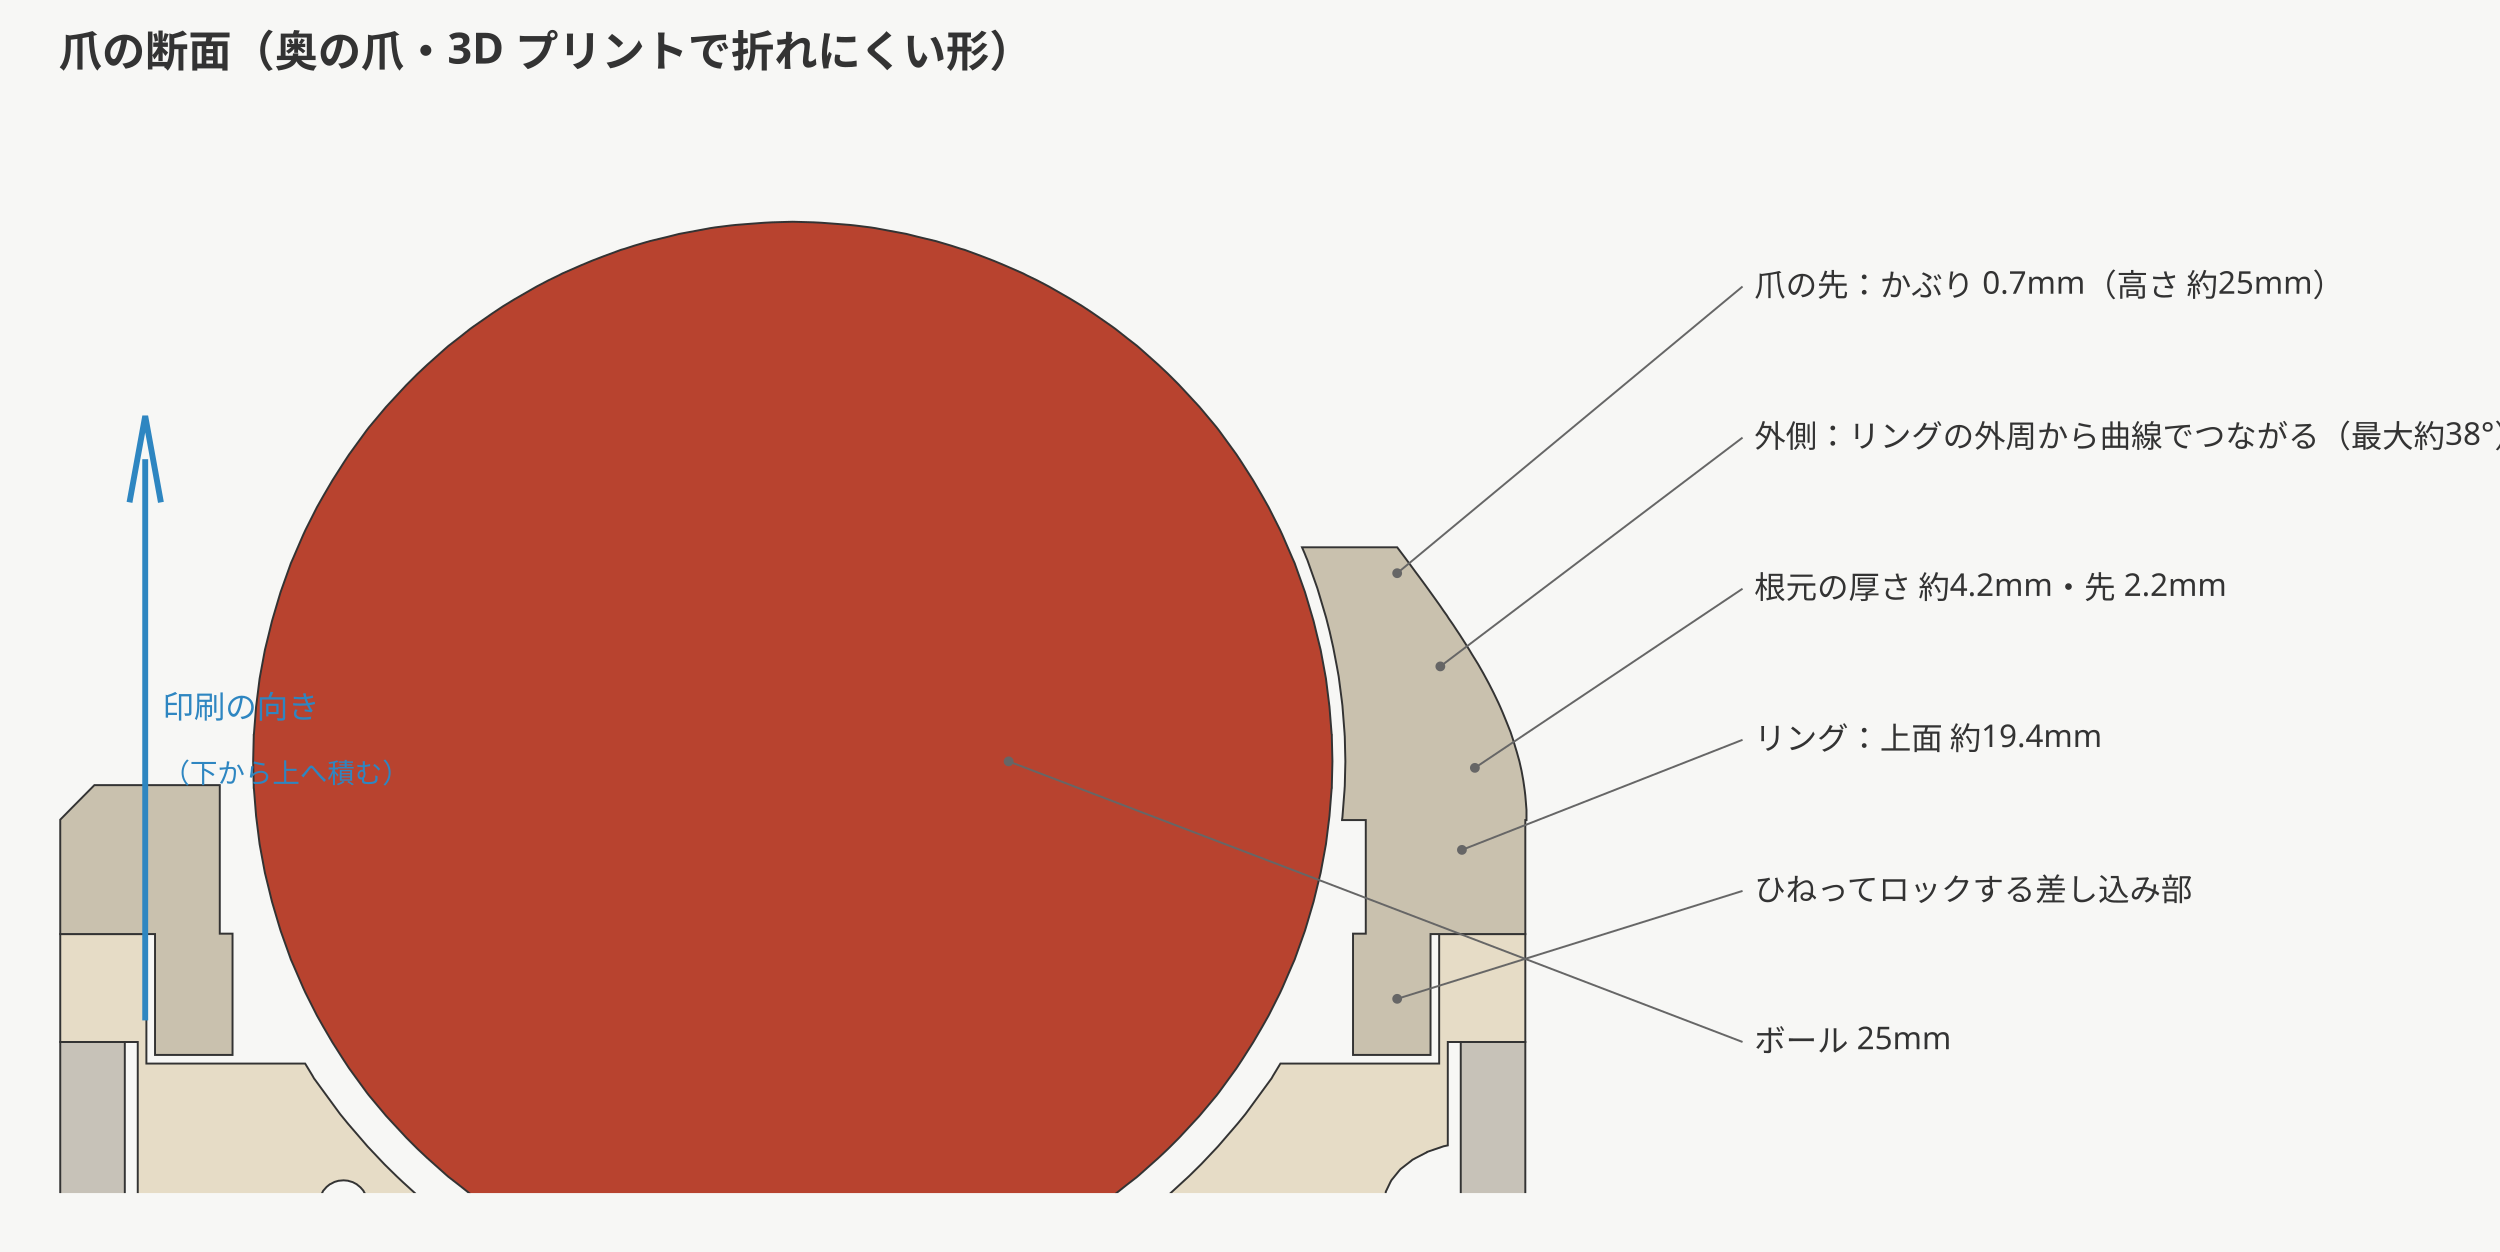
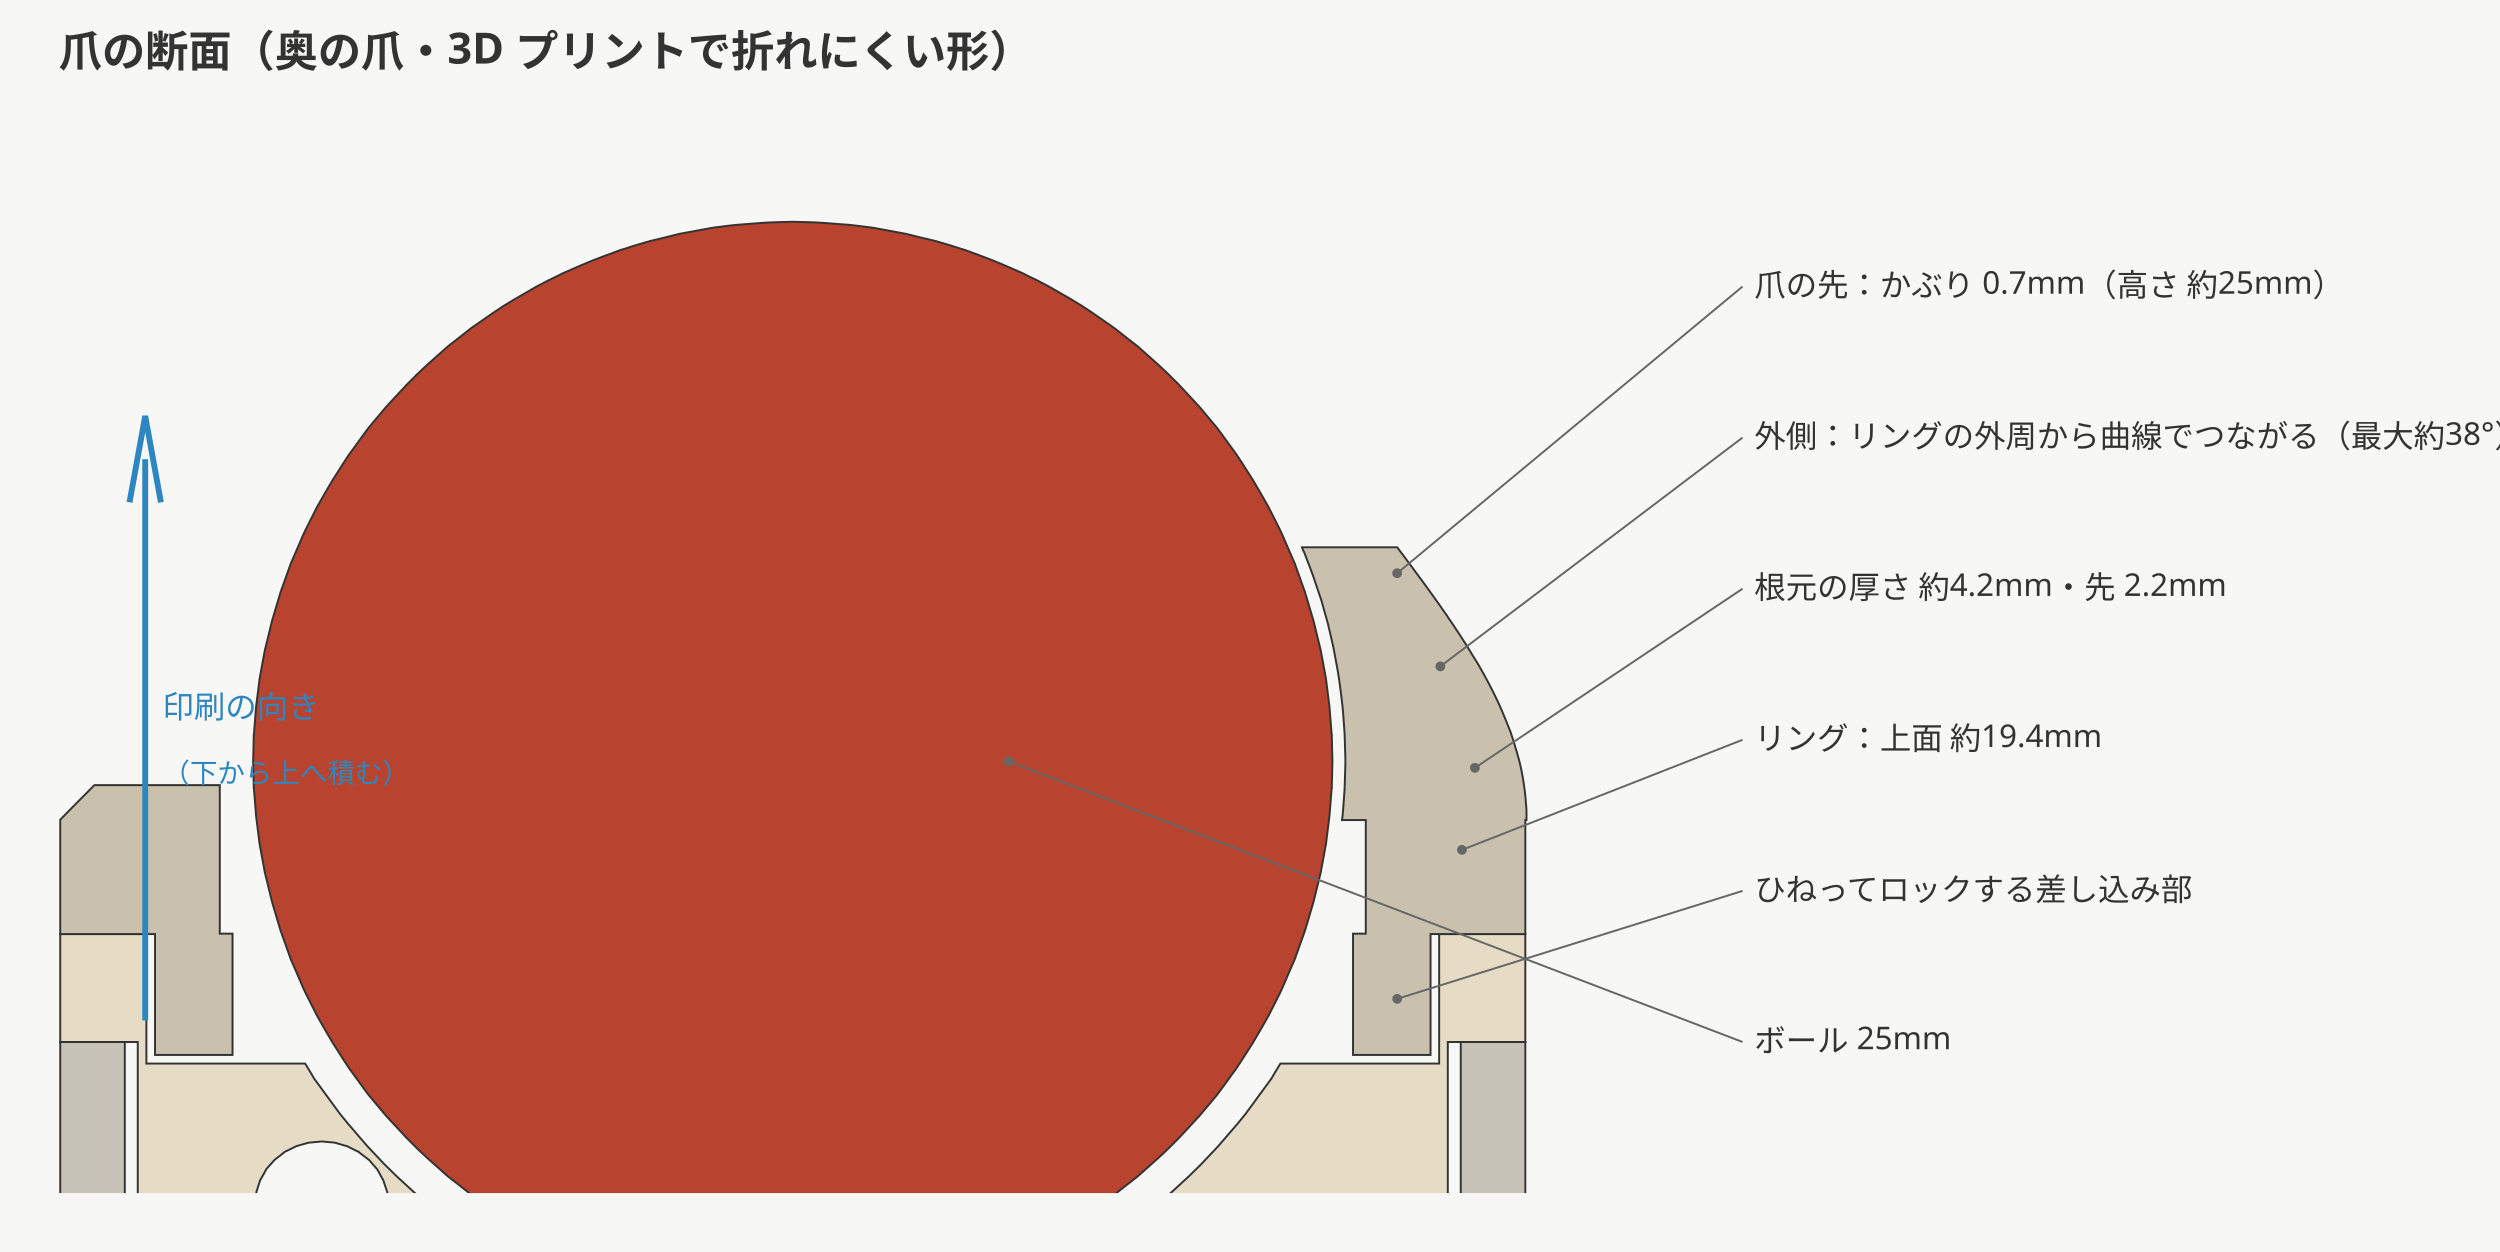
<svg xmlns="http://www.w3.org/2000/svg" width="1274" height="638" viewBox="0 0 1274 638" font-family="IPAPGothic, IPAGothic, sans-serif">
  <rect width="100%" height="100%" fill="#f7f7f5" />
  <text x="30" y="34" font-size="22" font-weight="bold" fill="#333">爪の断面（奥の爪・3D プリントで折れにくい形）</text>
  <clipPath id="waz160">
    <rect x="30" y="80" width="814" height="528" />
  </clipPath>
  <g clip-path="url(#waz160)">
    <path d="M777.3,630.1 L777.3,531.0 L772.9,531.0 L771.7,531.0 L771.1,531.0 L770.3,531.0 L765.6,531.0 L752.7,531.0 L744.4,531.0 L744.4,622.7 L744.4,806.0 L740.3,806.0 L739.3,806.0 L730.3,806.0 L727.0,806.0 L722.8,806.0 L717.8,806.0 L717.5,806.0 L712.0,806.0 L707.4,806.0 L707.4,785.5 L707.4,726.8 L705.9,726.8 L705.8,726.8 L699.2,726.8 L699.1,726.8 L692.3,726.8 L692.2,726.8 L685.2,726.8 L685.2,804.1 L685.2,806.0 L685.1,806.0 L685.1,806.0 L677.8,806.0 L670.7,806.0 L664.0,806.0 L657.7,806.0 L656.4,806.0 L650.2,806.0 L644.7,806.0 L639.9,806.0 L636.0,806.0 L632.9,806.0 L630.6,806.0 L629.2,806.0 L623.7,806.0 L605.1,806.0 L596.0,806.0 L596.0,809.9 L596.0,817.0 L404.0,817.0 L212.0,817.0 L212.0,813.1 L212.0,806.0 L201.4,806.0 L201.0,806.0 L200.2,806.0 L199.0,806.0 L182.7,806.0 L181.0,806.0 L179.0,806.0 L176.5,806.0 L173.6,806.0 L170.5,806.0 L167.1,806.0 L149.4,806.0 L146.2,806.0 L143.0,806.0 L139.7,806.0 L136.6,806.0 L118.6,806.0 L116.0,806.0 L113.5,806.0 L111.3,806.0 L109.3,806.0 L107.6,806.0 L89.9,806.0 L88.9,806.0 L88.0,806.0 L87.4,806.0 L85.4,806.0 L68.7,806.0 L68.4,806.0 L66.7,806.0 L63.6,806.0 L63.6,654.0 L63.6,609.7 L63.6,531.0 L55.3,531.0 L42.4,531.0 L37.7,531.0 L36.9,531.0 L36.3,531.0 L35.1,531.0 L30.7,531.0 L30.7,592.6 L30.7,631.2 L30.7,824.1 L30.7,828.0 L35.1,828.0 L36.3,828.0 L54.6,828.0 L59.3,828.0 L80.1,828.0 L88.2,828.0 L89.7,828.0 L89.8,828.0 L90.2,828.0 L111.0,828.0 L111.5,828.0 L112.3,828.0 L113.3,828.0 L114.6,828.0 L116.1,828.0 L117.8,828.0 L119.7,828.0 L121.7,828.0 L123.8,828.0 L126.0,828.0 L145.7,828.0 L148.2,828.0 L150.6,828.0 L153.0,828.0 L155.2,828.0 L157.3,828.0 L159.2,828.0 L160.8,828.0 L180.3,828.0 L182.0,828.0 L183.3,828.0 L184.3,828.0 L185.0,828.0 L185.4,828.0 L185.4,828.0 L187.6,828.0 L205.0,828.0 L231.7,828.0 L251.7,828.0 L278.8,828.0 L301.0,828.0 L328.0,828.0 L352.1,828.0 L360.4,828.0 L360.7,828.0 L361.3,828.0 L362.3,828.0 L363.6,828.0 L365.3,828.0 L367.2,828.0 L369.5,828.0 L371.9,828.0 L374.6,828.0 L377.4,828.0 L380.2,828.0 L383.1,828.0 L404.0,828.0 L406.9,828.0 L409.7,828.0 L412.3,828.0 L414.8,828.0 L417.1,828.0 L419.1,828.0 L420.8,828.0 L422.3,828.0 L423.3,828.0 L424.1,828.0 L424.5,828.0 L424.5,828.0 L429.5,828.0 L455.9,828.0 L480.0,828.0 L507.0,828.0 L529.2,828.0 L556.3,828.0 L576.3,828.0 L603.0,828.0 L620.4,828.0 L641.2,828.0 L641.4,828.0 L642.2,828.0 L643.5,828.0 L645.4,828.0 L650.0,828.0 L652.0,828.0 L654.6,828.0 L657.6,828.0 L661.1,828.0 L664.9,828.0 L669.1,828.0 L673.5,828.0 L678.1,828.0 L682.7,828.0 L684.5,828.0 L689.0,828.0 L693.4,828.0 L697.6,828.0 L701.6,828.0 L705.1,828.0 L708.2,828.0 L710.9,828.0 L712.9,828.0 L714.4,828.0 L715.3,828.0 L715.7,828.0 L719.8,828.0 L727.9,828.0 L748.7,828.0 L753.4,828.0 L771.7,828.0 L772.9,828.0 L777.3,828.0 Z" fill="#c7c2b8" stroke="#333" stroke-width="1" fill-rule="evenodd" />
-     <path d="M294.2,671.3 L294.2,666.3 L294.2,659.0 L287.4,656.2 L285.0,655.1 L282.8,654.2 L281.2,653.5 L279.0,652.4 L265.3,645.3 L257.6,641.1 L249.2,636.0 L236.3,627.6 L233.1,625.3 L222.9,617.5 L220.2,615.5 L217.3,613.2 L215.5,611.7 L205.4,602.5 L202.1,599.4 L196.5,593.9 L195.8,593.2 L187.3,584.2 L177.3,572.6 L173.3,567.7 L160.5,550.2 L160.2,549.8 L160.1,549.7 L159.2,548.1 L155.5,542.0 L153.6,542.0 L142.7,542.0 L140.7,542.0 L137.0,542.0 L137.0,542.0 L136.7,542.0 L135.6,542.0 L134.3,542.0 L133.8,542.0 L125.4,542.0 L118.2,542.0 L99.9,542.0 L95.7,542.0 L79.6,542.0 L78.5,542.0 L74.6,542.0 L74.6,498.0 L74.6,476.0 L63.1,476.0 L57.7,476.0 L56.9,476.0 L54.6,476.0 L36.3,476.0 L35.1,476.0 L30.7,476.0 L30.7,494.3 L30.7,531.0 L35.1,531.0 L35.1,531.0 L35.2,531.0 L46.1,531.0 L55.5,531.0 L60.0,531.0 L70.2,531.0 L70.2,586.0 L70.2,696.0 L74.2,696.0 L75.2,696.0 L91.6,696.0 L95.8,696.0 L114.4,696.0 L121.7,696.0 L142.1,696.0 L152.4,696.0 L174.3,696.0 L187.4,696.0 L210.5,696.0 L226.1,696.0 L233.1,696.0 L233.3,696.0 L235.6,696.0 L235.7,696.0 L236.0,696.0 L236.4,696.0 L236.9,696.0 L237.6,696.0 L238.2,696.0 L239.2,696.0 L240.0,696.0 L241.2,696.0 L242.7,696.0 L244.3,696.0 L246.2,696.0 L248.2,696.0 L250.2,696.0 L251.1,696.0 L252.2,696.0 L253.4,696.0 L254.8,696.0 L256.3,696.0 L257.8,696.0 L259.9,696.0 L261.4,696.0 L263.5,696.0 L265.1,696.0 L267.2,696.0 L268.8,696.0 L270.8,696.0 L272.4,696.0 L274.3,696.0 L275.8,696.0 L277.6,696.0 L279.0,696.0 L280.6,696.0 L281.9,696.0 L283.4,696.0 L284.7,696.0 L285.7,696.0 L286.5,696.0 L287.1,696.0 L287.4,696.0 L287.4,696.0 L288.0,696.0 L288.5,696.0 L291.0,696.0 L291.6,696.0 L294.2,696.0 Z M737.8,670.8 L737.8,660.4 L737.8,643.4 L736.0,643.1 L735.9,643.0 L727.9,640.3 L727.3,640.1 L720.6,636.6 L719.8,636.1 L714.5,632.0 L713.7,631.3 L709.8,626.7 L709.1,625.8 L706.7,620.8 L706.2,619.8 L705.5,614.7 L705.3,613.6 L706.1,608.4 L706.2,607.3 L708.6,602.3 L709.1,601.4 L713.0,596.6 L713.7,595.8 L719.1,591.6 L719.8,591.0 L720.6,590.6 L721.3,590.2 L727.3,587.1 L727.3,587.0 L735.8,584.1 L735.9,584.1 L737.8,583.7 L737.8,566.7 L737.8,556.3 L737.8,531.0 L748.0,531.0 L752.5,531.0 L753.4,531.0 L771.7,531.0 L772.9,531.0 L777.3,531.0 L777.3,494.3 L777.3,476.0 L772.9,476.0 L771.7,476.0 L753.4,476.0 L750.3,476.0 L744.9,476.0 L733.4,476.0 L733.4,498.0 L733.4,542.0 L729.5,542.0 L728.4,542.0 L712.3,542.0 L708.1,542.0 L689.8,542.0 L682.6,542.0 L674.2,542.0 L673.7,542.0 L671.2,542.0 L662.2,542.0 L662.0,542.0 L662.0,542.0 L659.1,542.0 L657.8,542.0 L653.1,542.0 L652.5,542.0 L648.8,548.1 L647.9,549.7 L647.8,549.8 L647.5,550.2 L634.7,567.7 L630.7,572.6 L620.7,584.2 L612.2,593.2 L605.9,599.4 L592.5,611.7 L590.7,613.2 L585.1,617.5 L574.9,625.3 L571.7,627.6 L558.8,636.0 L550.4,641.1 L542.7,645.3 L529.0,652.4 L526.8,653.5 L525.2,654.2 L523.0,655.1 L520.6,656.2 L513.8,659.0 L513.8,666.3 L513.8,696.0 L516.4,696.0 L517.0,696.0 L519.1,696.0 L519.4,696.0 L519.4,696.0 L519.6,696.0 L519.8,696.0 L520.6,696.0 L521.8,696.0 L523.3,696.0 L525.2,696.0 L527.4,696.0 L529.9,696.0 L530.4,696.0 L533.1,696.0 L533.7,696.0 L536.6,696.0 L537.2,696.0 L540.2,696.0 L540.8,696.0 L543.9,696.0 L544.5,696.0 L547.6,696.0 L548.1,696.0 L551.2,696.0 L551.7,696.0 L554.7,696.0 L555.2,696.0 L558.0,696.0 L558.5,696.0 L558.9,696.0 L559.3,696.0 L559.6,696.0 L559.9,696.0 L560.1,696.0 L560.2,696.0 L560.3,696.0 L560.3,696.0 L560.6,696.0 L563.4,696.0 L566.0,696.0 L568.3,696.0 L570.2,696.0 L571.7,696.0 L572.8,696.0 L573.5,696.0 L573.8,696.0 L581.9,696.0 L597.5,696.0 L620.6,696.0 L633.7,696.0 L655.6,696.0 L665.9,696.0 L686.3,696.0 L693.6,696.0 L712.2,696.0 L716.4,696.0 L732.8,696.0 L733.8,696.0 L737.8,696.0 Z M174.7,625.6 L172.6,625.4 L172.3,625.4 L170.3,624.7 L170.0,624.6 L168.1,623.6 L167.9,623.4 L166.3,622.1 L166.1,621.9 L164.7,620.3 L164.6,620.0 L163.6,618.2 L163.5,617.9 L162.9,615.9 L162.9,615.6 L162.7,613.6 L162.7,613.2 L162.9,611.2 L163.0,610.9 L163.6,608.9 L163.8,608.7 L164.7,606.8 L164.9,606.6 L166.3,605.0 L166.5,604.8 L168.1,603.5 L168.4,603.4 L170.3,602.4 L170.5,602.3 L172.6,601.7 L172.8,601.7 L175.0,601.5 L175.2,601.5 L177.4,601.7 L177.6,601.8 L179.7,602.4 L179.9,602.5 L181.8,603.5 L182.0,603.7 L182.5,604.1 L183.6,605.0 L183.8,605.2 L185.2,606.8 L185.3,607.1 L186.0,608.3 L186.3,608.9 L186.4,609.2 L186.5,609.7 L187.0,611.2 L187.0,611.4 L187.2,613.6 L187.2,613.8 L187.0,615.9 L186.9,616.2 L186.3,618.2 L186.2,618.4 L185.2,620.3 L185.0,620.5 L183.6,622.1 L183.4,622.3 L181.8,623.6 L181.5,623.7 L179.7,624.7 L179.4,624.8 L177.4,625.4 L177.1,625.5 L175.0,625.7 Z" fill="#e6dcc6" stroke="#333" stroke-width="1" fill-rule="evenodd" />
-     <path d="M729.0,517.1 L729.0,476.0 L734.9,476.0 L741.7,476.0 L748.1,476.0 L749.3,476.0 L753.4,476.0 L771.7,476.0 L772.9,476.0 L777.3,476.0 L777.3,437.1 L777.3,436.6 L777.3,417.9 L777.7,417.9 L777.9,417.9 L777.9,417.8 L777.9,417.7 L777.9,412.7 L777.5,407.8 L777.3,405.4 L777.0,402.8 L776.3,397.9 L776.3,397.9 L775.4,392.9 L774.3,388.0 L774.3,388.0 L772.9,383.0 L772.1,380.4 L771.4,378.0 L769.8,373.1 L767.8,368.1 L765.8,363.2 L765.8,363.2 L764.5,360.2 L763.6,358.2 L761.2,353.2 L758.7,348.3 L756.0,343.3 L753.2,338.4 L750.1,333.4 L748.6,330.9 L747.1,328.5 L743.9,323.5 L743.9,323.5 L742.1,320.8 L740.6,318.5 L738.3,315.2 L737.3,313.6 L735.5,311.1 L733.8,308.6 L730.3,303.7 L726.7,298.7 L726.7,298.7 L724.5,295.7 L723.1,293.8 L721.3,291.4 L719.4,288.8 L715.7,283.8 L712.0,278.9 L712.0,278.9 L711.8,278.9 L711.2,278.9 L708.9,278.9 L669.1,278.9 L663.5,278.9 L664.8,281.9 L665.8,284.4 L665.9,284.6 L666.2,285.3 L671.3,299.7 L672.5,303.7 L675.8,314.8 L677.6,321.9 L679.4,329.9 L681.3,339.8 L682.2,344.8 L683.8,357.1 L684.1,359.6 L685.2,373.8 L685.2,374.0 L685.3,375.4 L685.6,388.0 L685.3,400.6 L685.2,402.0 L685.2,402.2 L684.1,416.4 L683.9,417.8 L683.9,417.9 L689.9,417.9 L696.0,417.9 L696.0,456.5 L696.0,475.8 L693.8,475.8 L689.5,475.8 L689.5,496.4 L689.5,537.6 L699.8,537.6 L704.9,537.6 L705.6,537.6 L708.2,537.6 L724.1,537.6 L725.2,537.6 L729.0,537.6 Z M118.5,496.4 L118.5,475.8 L114.2,475.8 L112.0,475.8 L112.0,450.5 L112.0,400.1 L95.1,400.1 L85.2,400.1 L81.9,400.1 L72.9,400.1 L53.9,400.1 L53.4,400.1 L48.1,400.1 L36.7,411.6 L30.7,417.7 L30.7,437.1 L30.7,476.0 L35.1,476.0 L36.3,476.0 L54.6,476.0 L58.7,476.0 L59.9,476.0 L66.3,476.0 L73.1,476.0 L79.0,476.0 L79.0,517.1 L79.0,537.6 L82.8,537.6 L83.9,537.6 L99.8,537.6 L102.4,537.6 L103.1,537.6 L108.2,537.6 L118.5,537.6 Z" fill="#c9c1ae" stroke="#333" stroke-width="1" fill-rule="evenodd" />
+     <path d="M294.2,671.3 L294.2,666.3 L294.2,659.0 L287.4,656.2 L285.0,655.1 L282.8,654.2 L281.2,653.5 L279.0,652.4 L265.3,645.3 L257.6,641.1 L249.2,636.0 L236.3,627.6 L233.1,625.3 L222.9,617.5 L217.3,613.2 L215.5,611.7 L202.1,599.4 L195.8,593.2 L187.3,584.2 L177.3,572.6 L173.3,567.7 L160.5,550.2 L160.2,549.8 L160.1,549.7 L159.2,548.1 L155.5,542.0 L154.9,542.0 L150.2,542.0 L148.9,542.0 L146.0,542.0 L146.0,542.0 L145.8,542.0 L136.8,542.0 L115.1,542.0 L103.4,542.0 L102.4,542.0 L99.9,542.0 L95.7,542.0 L79.6,542.0 L78.5,542.0 L74.6,542.0 L74.6,498.0 L74.6,476.0 L63.1,476.0 L57.7,476.0 L56.9,476.0 L54.6,476.0 L36.3,476.0 L35.1,476.0 L30.7,476.0 L30.7,494.3 L30.7,531.0 L35.1,531.0 L35.1,531.0 L35.2,531.0 L46.1,531.0 L55.5,531.0 L60.0,531.0 L70.2,531.0 L70.2,586.0 L70.2,696.0 L74.2,696.0 L75.2,696.0 L91.6,696.0 L95.8,696.0 L114.4,696.0 L121.7,696.0 L142.1,696.0 L152.4,696.0 L174.3,696.0 L187.4,696.0 L210.5,696.0 L226.1,696.0 L233.1,696.0 L233.3,696.0 L235.6,696.0 L235.7,696.0 L236.0,696.0 L236.4,696.0 L236.9,696.0 L237.6,696.0 L238.2,696.0 L239.2,696.0 L240.0,696.0 L241.2,696.0 L242.7,696.0 L244.3,696.0 L246.2,696.0 L248.2,696.0 L250.2,696.0 L251.1,696.0 L252.2,696.0 L253.4,696.0 L254.8,696.0 L256.3,696.0 L257.8,696.0 L259.9,696.0 L261.4,696.0 L263.5,696.0 L265.1,696.0 L267.2,696.0 L268.8,696.0 L270.8,696.0 L272.4,696.0 L274.3,696.0 L275.8,696.0 L277.6,696.0 L279.0,696.0 L280.6,696.0 L281.9,696.0 L283.4,696.0 L284.7,696.0 L285.7,696.0 L286.5,696.0 L287.1,696.0 L287.4,696.0 L287.4,696.0 L288.0,696.0 L288.5,696.0 L291.0,696.0 L291.6,696.0 L294.2,696.0 Z M737.8,586.0 L737.8,531.0 L748.0,531.0 L752.5,531.0 L753.4,531.0 L771.7,531.0 L772.9,531.0 L777.3,531.0 L777.3,494.3 L777.3,476.0 L772.9,476.0 L771.7,476.0 L753.4,476.0 L750.3,476.0 L744.9,476.0 L733.4,476.0 L733.4,498.0 L733.4,542.0 L729.5,542.0 L728.4,542.0 L712.3,542.0 L708.1,542.0 L689.8,542.0 L682.6,542.0 L674.2,542.0 L673.7,542.0 L671.2,542.0 L662.2,542.0 L662.0,542.0 L662.0,542.0 L659.1,542.0 L657.8,542.0 L653.1,542.0 L652.5,542.0 L648.8,548.1 L647.9,549.7 L647.8,549.8 L647.5,550.2 L634.7,567.7 L630.7,572.6 L620.7,584.2 L612.2,593.2 L605.9,599.4 L592.5,611.7 L590.7,613.2 L585.1,617.5 L574.9,625.3 L571.7,627.6 L558.8,636.0 L550.4,641.1 L542.7,645.3 L529.0,652.4 L526.8,653.5 L525.2,654.2 L523.0,655.1 L520.6,656.2 L513.8,659.0 L513.8,666.3 L513.8,696.0 L516.4,696.0 L517.0,696.0 L519.1,696.0 L519.4,696.0 L519.4,696.0 L519.6,696.0 L519.8,696.0 L520.6,696.0 L521.8,696.0 L523.3,696.0 L525.2,696.0 L527.4,696.0 L529.9,696.0 L530.4,696.0 L533.1,696.0 L533.7,696.0 L536.6,696.0 L537.2,696.0 L540.2,696.0 L540.8,696.0 L543.9,696.0 L544.5,696.0 L547.6,696.0 L548.1,696.0 L551.2,696.0 L551.7,696.0 L554.7,696.0 L555.2,696.0 L558.0,696.0 L558.5,696.0 L558.9,696.0 L559.3,696.0 L559.6,696.0 L559.9,696.0 L560.1,696.0 L560.2,696.0 L560.3,696.0 L560.3,696.0 L560.6,696.0 L563.4,696.0 L566.0,696.0 L568.3,696.0 L570.2,696.0 L571.7,696.0 L572.8,696.0 L573.5,696.0 L573.8,696.0 L581.9,696.0 L597.5,696.0 L620.6,696.0 L633.7,696.0 L655.6,696.0 L665.9,696.0 L686.3,696.0 L693.6,696.0 L712.2,696.0 L716.4,696.0 L732.8,696.0 L733.8,696.0 L737.8,696.0 Z M158.4,645.0 L157.3,644.9 L152.1,643.4 L151.0,643.0 L146.3,640.7 L145.1,640.1 L141.1,637.0 L140.0,636.1 L136.7,632.4 L135.7,631.3 L133.4,627.1 L132.6,625.8 L131.2,621.3 L130.7,619.8 L130.2,615.2 L130.0,613.6 L130.5,609.0 L130.7,607.3 L132.1,602.9 L132.6,601.4 L135.0,597.2 L135.7,595.8 L139.0,592.1 L140.0,591.0 L144.0,587.9 L145.1,587.0 L149.8,584.7 L151.0,584.1 L156.2,582.6 L157.3,582.3 L162.9,581.8 L164.0,581.7 L169.6,582.2 L170.6,582.3 L176.1,583.9 L176.9,584.1 L182.1,586.7 L182.8,587.0 L183.1,587.3 L183.6,587.7 L187.9,591.0 L188.0,591.0 L191.8,595.4 L192.2,595.8 L195.0,600.9 L195.3,601.4 L197.1,606.8 L197.3,607.3 L197.8,613.0 L197.9,613.6 L197.3,619.2 L197.3,619.8 L195.5,625.2 L195.3,625.8 L192.5,630.8 L192.2,631.3 L188.4,635.6 L188.0,636.1 L183.4,639.7 L182.8,640.1 L177.7,642.7 L176.9,643.0 L171.4,644.6 L170.6,644.9 L165.0,645.4 L164.0,645.5 Z" fill="#e6dcc6" stroke="#333" stroke-width="1" fill-rule="evenodd" />
+     <path d="M729.0,517.1 L729.0,476.0 L734.9,476.0 L741.7,476.0 L748.1,476.0 L749.3,476.0 L753.4,476.0 L771.7,476.0 L772.9,476.0 L777.3,476.0 L777.3,437.1 L777.3,436.6 L777.3,417.9 L777.7,417.9 L777.9,417.9 L777.9,417.8 L777.9,417.7 L777.9,412.7 L777.5,407.8 L777.3,405.4 L777.0,402.8 L776.3,397.9 L776.3,397.9 L775.4,392.9 L774.3,388.0 L774.3,388.0 L772.9,383.0 L772.1,380.4 L771.4,378.0 L769.8,373.1 L767.8,368.1 L765.8,363.2 L765.8,363.2 L764.5,360.2 L763.6,358.2 L761.2,353.2 L758.7,348.3 L756.0,343.3 L753.2,338.4 L750.1,333.4 L748.6,330.9 L747.1,328.5 L743.9,323.5 L743.9,323.5 L742.1,320.8 L740.6,318.5 L738.3,315.2 L737.3,313.6 L735.5,311.1 L733.8,308.6 L730.3,303.7 L726.7,298.7 L726.7,298.7 L724.5,295.7 L723.1,293.8 L721.3,291.4 L719.4,288.8 L715.7,283.8 L712.0,278.9 L712.0,278.9 L711.8,278.9 L711.2,278.9 L708.9,278.9 L671.7,278.9 L668.9,278.9 L663.5,278.9 L664.0,280.2 L664.7,281.7 L667.5,289.0 L669.2,293.6 L672.6,303.7 L673.3,305.7 L676.1,315.7 L676.7,317.8 L676.8,318.2 L679.5,329.9 L680.0,332.6 L681.7,341.8 L682.5,346.8 L683.4,353.7 L684.2,360.5 L684.6,365.4 L685.2,373.8 L685.3,376.8 L685.6,386.6 L685.6,388.0 L685.6,389.4 L685.3,399.2 L685.2,402.2 L684.6,410.6 L684.2,415.5 L683.9,417.9 L685.7,417.9 L688.1,417.9 L696.0,417.9 L696.0,456.5 L696.0,475.8 L693.8,475.8 L689.5,475.8 L689.5,496.4 L689.5,537.6 L699.8,537.6 L704.9,537.6 L705.6,537.6 L708.2,537.6 L724.1,537.6 L725.2,537.6 L729.0,537.6 Z M118.5,496.4 L118.5,475.8 L114.2,475.8 L112.0,475.8 L112.0,450.5 L112.0,400.1 L95.1,400.1 L85.2,400.1 L81.9,400.1 L72.9,400.1 L53.9,400.1 L53.4,400.1 L48.1,400.1 L36.7,411.6 L30.7,417.7 L30.7,437.1 L30.7,476.0 L35.1,476.0 L36.3,476.0 L54.6,476.0 L58.7,476.0 L59.9,476.0 L66.3,476.0 L73.1,476.0 L79.0,476.0 L79.0,517.1 L79.0,537.6 L82.8,537.6 L83.9,537.6 L99.8,537.6 L102.4,537.6 L103.1,537.6 L108.2,537.6 L118.5,537.6 Z" fill="#c9c1ae" stroke="#333" stroke-width="1" fill-rule="evenodd" />
    <path d="M414.5,662.7 L418.4,662.5 L425.1,662.0 L432.8,661.4 L435.7,661.1 L443.7,660.1 L446.3,659.7 L447.3,659.5 L457.0,657.7 L461.9,656.8 L467.8,655.3 L476.6,653.2 L478.7,652.6 L484.8,650.8 L489.7,649.2 L491.5,648.7 L500.7,645.3 L506.4,643.1 L511.9,640.8 L521.5,636.6 L523.2,635.7 L528.4,633.2 L534.5,630.0 L536.6,628.8 L545.8,623.5 L551.7,619.9 L557.1,616.3 L566.6,609.7 L568.4,608.4 L574.2,603.8 L579.5,599.7 L581.1,598.3 L590.3,590.1 L595.2,585.5 L600.9,579.8 L608.6,571.5 L611.2,568.7 L620.0,558.2 L621.0,556.9 L621.3,556.5 L630.1,544.4 L632.8,540.3 L638.6,531.2 L643.1,523.5 L646.5,517.5 L652.3,506.0 L653.5,503.4 L658.6,491.6 L659.8,488.9 L660.0,488.3 L665.0,474.3 L666.2,470.3 L669.4,459.5 L671.1,452.5 L673.0,444.8 L674.8,435.1 L675.7,430.2 L677.2,418.2 L677.5,415.8 L678.6,401.9 L678.7,401.7 L678.7,400.4 L679.0,388.0 L678.7,375.6 L678.7,374.3 L678.6,374.1 L677.5,360.2 L677.2,357.8 L675.7,345.8 L674.8,340.9 L673.0,331.2 L671.1,323.5 L669.4,316.5 L666.2,305.7 L665.0,301.7 L660.0,287.7 L659.8,287.1 L658.6,284.4 L653.5,272.6 L652.3,270.0 L646.5,258.5 L643.1,252.5 L638.6,244.8 L632.8,235.7 L630.1,231.6 L621.3,219.5 L621.0,219.1 L620.0,217.8 L611.2,207.3 L608.6,204.5 L600.9,196.2 L595.2,190.5 L590.3,185.9 L581.1,177.7 L579.5,176.3 L574.2,172.2 L568.4,167.6 L566.6,166.3 L557.1,159.7 L551.7,156.1 L545.8,152.5 L536.6,147.2 L534.5,146.0 L528.4,142.8 L523.2,140.3 L521.5,139.4 L511.9,135.2 L506.4,132.9 L500.7,130.7 L491.5,127.3 L489.7,126.8 L484.8,125.2 L478.7,123.4 L476.6,122.8 L467.8,120.7 L461.9,119.2 L457.0,118.3 L447.3,116.5 L446.3,116.3 L443.7,115.9 L435.7,114.9 L432.8,114.6 L425.1,114.0 L418.4,113.5 L414.5,113.3 L404.0,113.0 L393.5,113.3 L389.6,113.5 L382.9,114.0 L375.2,114.6 L372.3,114.9 L364.3,115.9 L361.7,116.3 L360.7,116.5 L351.0,118.3 L346.1,119.2 L340.2,120.7 L331.4,122.8 L329.3,123.4 L323.2,125.2 L318.3,126.8 L316.5,127.3 L307.3,130.7 L301.6,132.9 L296.1,135.2 L286.5,139.4 L284.8,140.3 L279.6,142.8 L273.5,146.0 L271.4,147.2 L262.2,152.5 L256.3,156.1 L250.9,159.7 L241.4,166.3 L239.6,167.6 L233.8,172.2 L228.5,176.3 L226.9,177.7 L217.7,185.9 L212.8,190.5 L207.1,196.2 L199.4,204.5 L196.8,207.3 L188.0,217.8 L187.0,219.1 L186.7,219.5 L177.9,231.6 L175.2,235.7 L169.4,244.8 L164.9,252.5 L161.5,258.5 L155.7,270.0 L154.5,272.6 L149.4,284.4 L148.2,287.1 L148.0,287.7 L143.0,301.7 L141.8,305.7 L138.6,316.5 L136.9,323.5 L135.0,331.2 L133.2,340.9 L132.3,345.8 L130.8,357.8 L130.5,360.2 L129.4,374.1 L129.3,374.3 L129.3,375.6 L129.0,388.0 L129.3,400.4 L129.3,401.7 L129.4,401.9 L130.5,415.8 L130.8,418.2 L132.3,430.2 L133.2,435.1 L135.0,444.8 L136.9,452.5 L138.6,459.5 L141.8,470.3 L143.0,474.3 L148.0,488.3 L148.2,488.9 L149.4,491.6 L154.5,503.4 L155.7,506.0 L161.5,517.5 L164.9,523.5 L169.4,531.2 L175.2,540.3 L177.9,544.4 L186.7,556.5 L187.0,556.9 L188.0,558.2 L196.8,568.7 L199.4,571.5 L207.1,579.8 L212.8,585.5 L217.7,590.1 L226.9,598.3 L228.5,599.7 L233.8,603.8 L239.6,608.4 L241.4,609.7 L250.9,616.3 L256.3,619.9 L262.2,623.5 L271.4,628.8 L273.5,630.0 L279.6,633.2 L284.8,635.7 L286.5,636.6 L296.1,640.8 L301.6,643.1 L307.3,645.3 L316.5,648.7 L318.3,649.2 L323.2,650.8 L329.3,652.6 L331.4,653.2 L340.2,655.3 L346.1,656.8 L351.0,657.7 L360.7,659.5 L361.7,659.7 L364.3,660.1 L372.3,661.1 L375.2,661.4 L382.9,662.0 L389.6,662.5 L393.5,662.7 L404.0,663.0 Z" fill="#b8432f" stroke="#333" stroke-width="1" fill-rule="evenodd" />
    <line x1="74.0" y1="520.0" x2="74.0" y2="234.0" stroke="#2e86c1" stroke-width="3" />
    <path d="M66.0,256.0 L74.0,212.0 L82.0,256.0" fill="none" stroke="#2e86c1" stroke-width="3" />
    <text x="82.8" y="366.0" font-size="16" fill="#2e86c1">印刷の向き</text>
    <text x="82.8" y="399.0" font-size="14" fill="#2e86c1">（下から上へ積む）</text>
  </g>
  <line x1="30" y1="828.0" x2="844.0" y2="828.0" stroke="#333" stroke-width="2" />
  <line x1="712.0" y1="292.1" x2="888.0" y2="146.0" stroke="#666" stroke-width="1" />
  <circle cx="712.0" cy="292.1" r="2.5" fill="#666" />
  <text x="894.0" y="151.0" font-size="16" fill="#333">爪の先：かぶり 0.7mm（高さ 約25mm）</text>
  <line x1="734.0" y1="339.6" x2="888.0" y2="223.0" stroke="#666" stroke-width="1" />
  <circle cx="734.0" cy="339.6" r="2.5" fill="#666" />
  <text x="894.0" y="228.0" font-size="16" fill="#333">外側：リングの外周から曲線でつながる（最大約38°）</text>
  <line x1="751.6" y1="391.3" x2="888.0" y2="300.0" stroke="#666" stroke-width="1" />
  <circle cx="751.6" cy="391.3" r="2.5" fill="#666" />
  <text x="894.0" y="305.0" font-size="16" fill="#333">根元の厚さ 約4.2mm・先 2.2mm</text>
  <line x1="745.0" y1="433.1" x2="888.0" y2="377.0" stroke="#666" stroke-width="1" />
  <circle cx="745.0" cy="433.1" r="2.5" fill="#666" />
  <text x="894.0" y="382.0" font-size="16" fill="#333">リング：上面 約19.4mm</text>
  <line x1="712.0" y1="509.0" x2="888.0" y2="454.0" stroke="#666" stroke-width="1" />
  <circle cx="712.0" cy="509.0" r="2.5" fill="#666" />
  <text x="894.0" y="459.0" font-size="16" fill="#333">ひねってロックする差し込み部</text>
  <line x1="514.0" y1="388.0" x2="888.0" y2="531.0" stroke="#666" stroke-width="1" />
  <circle cx="514.0" cy="388.0" r="2.5" fill="#666" />
  <text x="894.0" y="536.0" font-size="16" fill="#333">ボール 25mm</text>
</svg>
